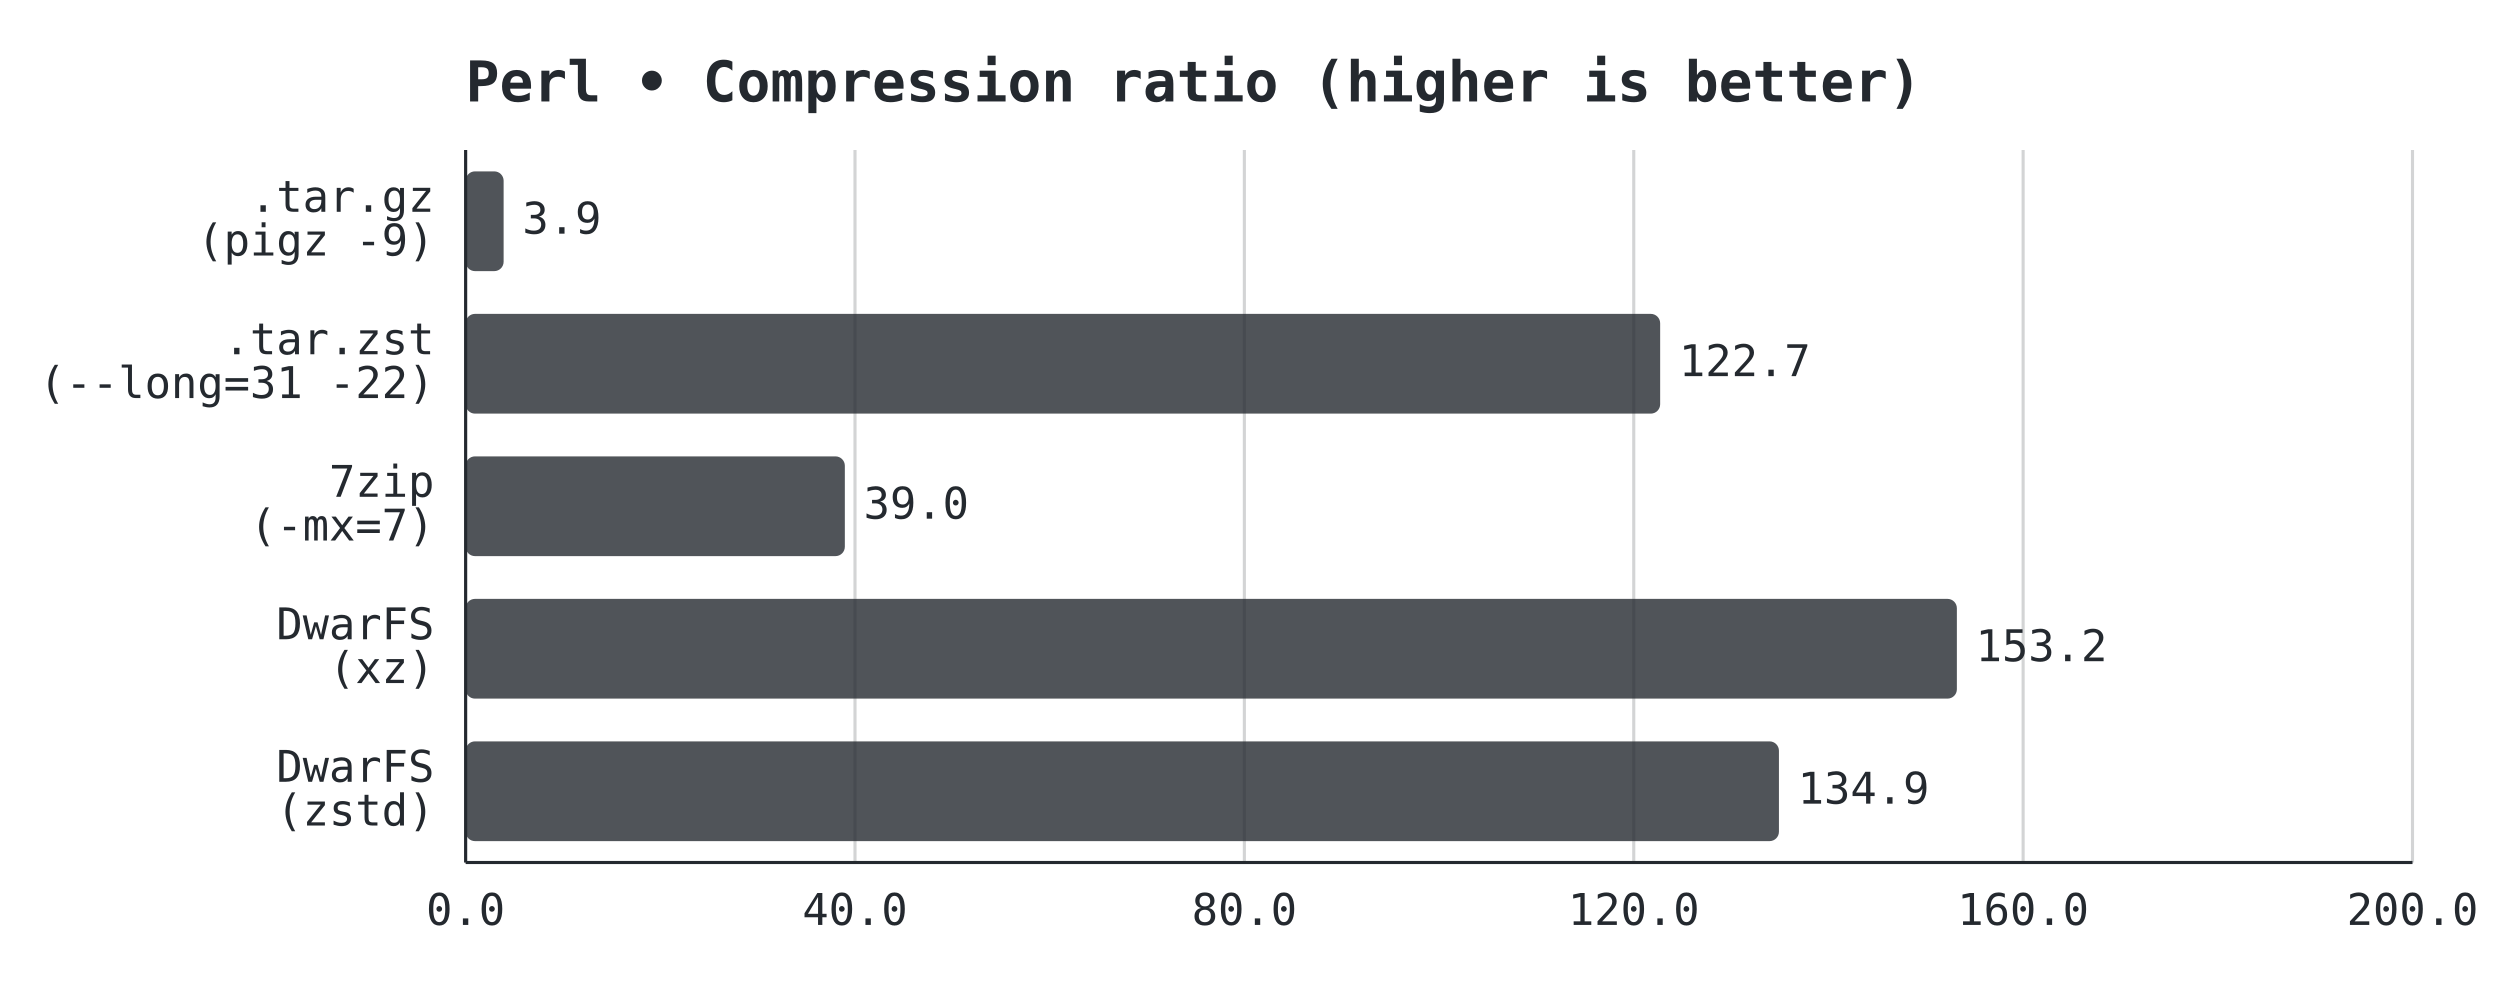
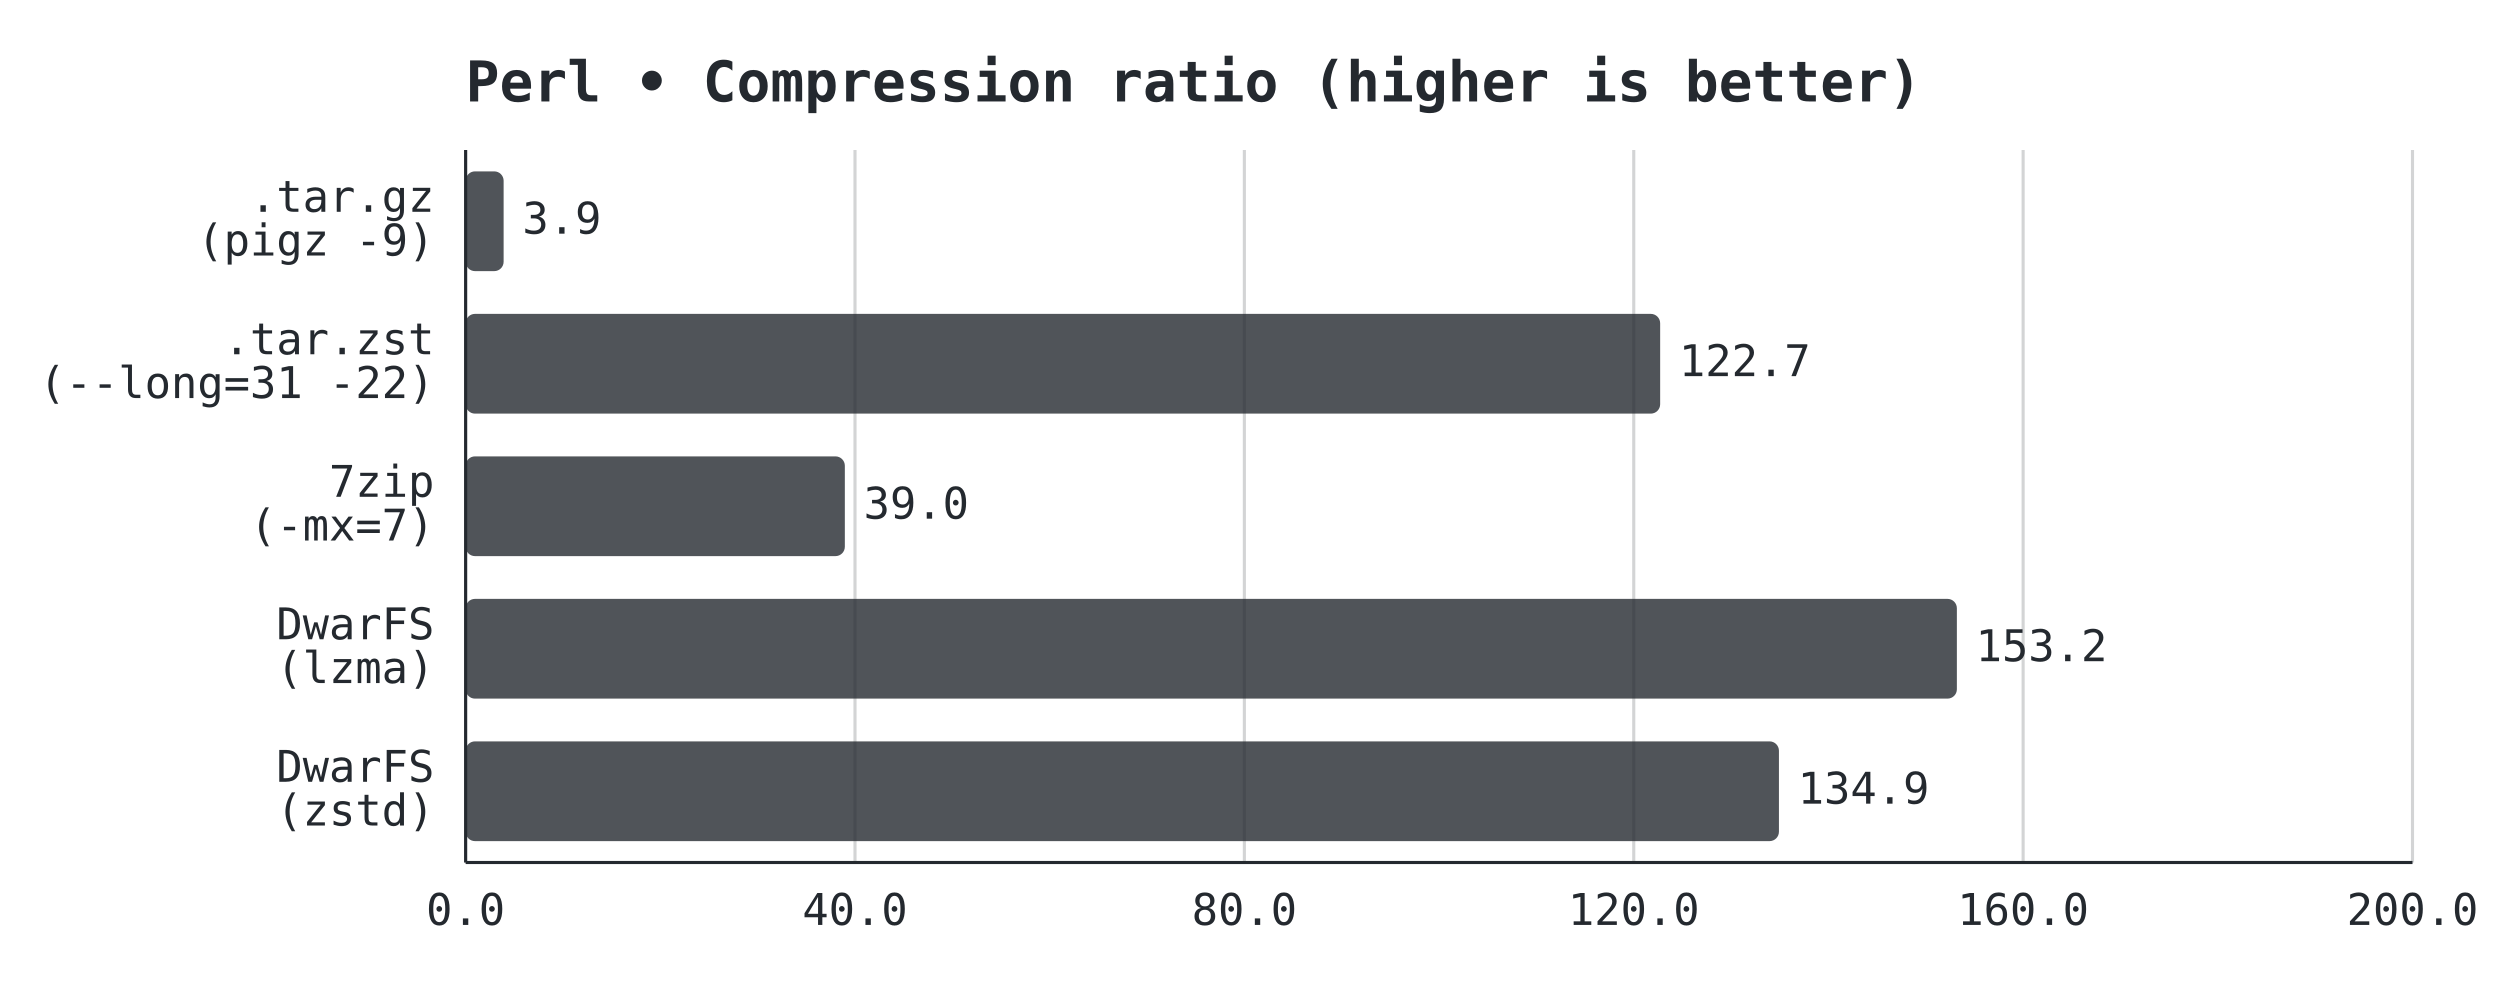
<svg xmlns="http://www.w3.org/2000/svg" width="800" height="320" viewBox="0 0 800 320" role="img" aria-label="Perl • Compression ratio (higher is better)">
  <style>
    :root {
      color: var(--fgColor-default, #24292f);
      font-family: ui-monospace, SFMono-Regular, Menlo, Consolas, monospace;
    }
    @media (prefers-color-scheme: dark) {
      :root { color: var(--fgColor-default, #c9d1d9); }
    }
    .t { fill: currentColor; font-size: 14px; dominant-baseline: middle; }
    .title { font-weight: 600; font-size: 18px; dominant-baseline: hanging; }
    .axis { stroke: currentColor; stroke-width: 1; }
    .grid { stroke: currentColor; stroke-width: 1; opacity: .2; }
    .bar { fill: currentColor; opacity: .8; }
    .unit { opacity: .8; font-size: 14px; }
  </style>
  <rect x="0" y="0" width="800" height="320" fill="none" />
  <text x="149" y="20" class="t title">Perl • Compression ratio (higher is better)</text>
  <line x1="149" y1="276" x2="772" y2="276" class="axis" />
  <line x1="149" y1="48" x2="149" y2="276" class="axis" />
  <line x1="149.00" y1="48" x2="149.00" y2="276" class="grid" />
  <text x="149.00" y="292" class="t" text-anchor="middle">0.0</text>
  <line x1="273.60" y1="48" x2="273.60" y2="276" class="grid" />
  <text x="273.60" y="292" class="t" text-anchor="middle">40.0</text>
  <line x1="398.20" y1="48" x2="398.20" y2="276" class="grid" />
  <text x="398.20" y="292" class="t" text-anchor="middle">80.0</text>
  <line x1="522.80" y1="48" x2="522.80" y2="276" class="grid" />
  <text x="522.80" y="292" class="t" text-anchor="middle">120.0</text>
  <line x1="647.40" y1="48" x2="647.40" y2="276" class="grid" />
  <text x="647.40" y="292" class="t" text-anchor="middle">160.0</text>
  <line x1="772.00" y1="48" x2="772.00" y2="276" class="grid" />
  <text x="772.00" y="292" class="t" text-anchor="middle">200.0</text>
  <rect class="bar" x="149.00" y="54.84" width="12.16" height="31.92" rx="3" ry="3" />
  <text x="139.00" y="63.80" class="t" text-anchor="end">.tar.gz</text>
  <text x="139.00" y="77.80" class="t" text-anchor="end">(pigz -9)</text>
  <text x="167.16" y="70.80" class="t">3.9</text>
  <rect class="bar" x="149.00" y="100.44" width="382.25" height="31.92" rx="3" ry="3" />
  <text x="139.00" y="109.40" class="t" text-anchor="end">.tar.zst</text>
  <text x="139.00" y="123.40" class="t" text-anchor="end">(--long=31 -22)</text>
  <text x="537.25" y="116.40" class="t">122.7</text>
  <rect class="bar" x="149.00" y="146.04" width="121.35" height="31.92" rx="3" ry="3" />
  <text x="139.00" y="155.00" class="t" text-anchor="end">7zip</text>
  <text x="139.00" y="169.00" class="t" text-anchor="end">(-mx=7)</text>
  <text x="276.35" y="162.00" class="t">39.0</text>
  <rect class="bar" x="149.00" y="191.64" width="477.20" height="31.92" rx="3" ry="3" />
  <text x="139.00" y="200.60" class="t" text-anchor="end">DwarFS</text>
-   <text x="139.00" y="214.60" class="t" text-anchor="end">(xz)</text>
+   <text x="139.00" y="214.60" class="t" text-anchor="end">(lzma)</text>
  <text x="632.20" y="207.60" class="t">153.2</text>
  <rect class="bar" x="149.00" y="237.24" width="420.26" height="31.92" rx="3" ry="3" />
  <text x="139.00" y="246.20" class="t" text-anchor="end">DwarFS</text>
  <text x="139.00" y="260.20" class="t" text-anchor="end">(zstd)</text>
  <text x="575.26" y="253.20" class="t">134.9</text>
</svg>
